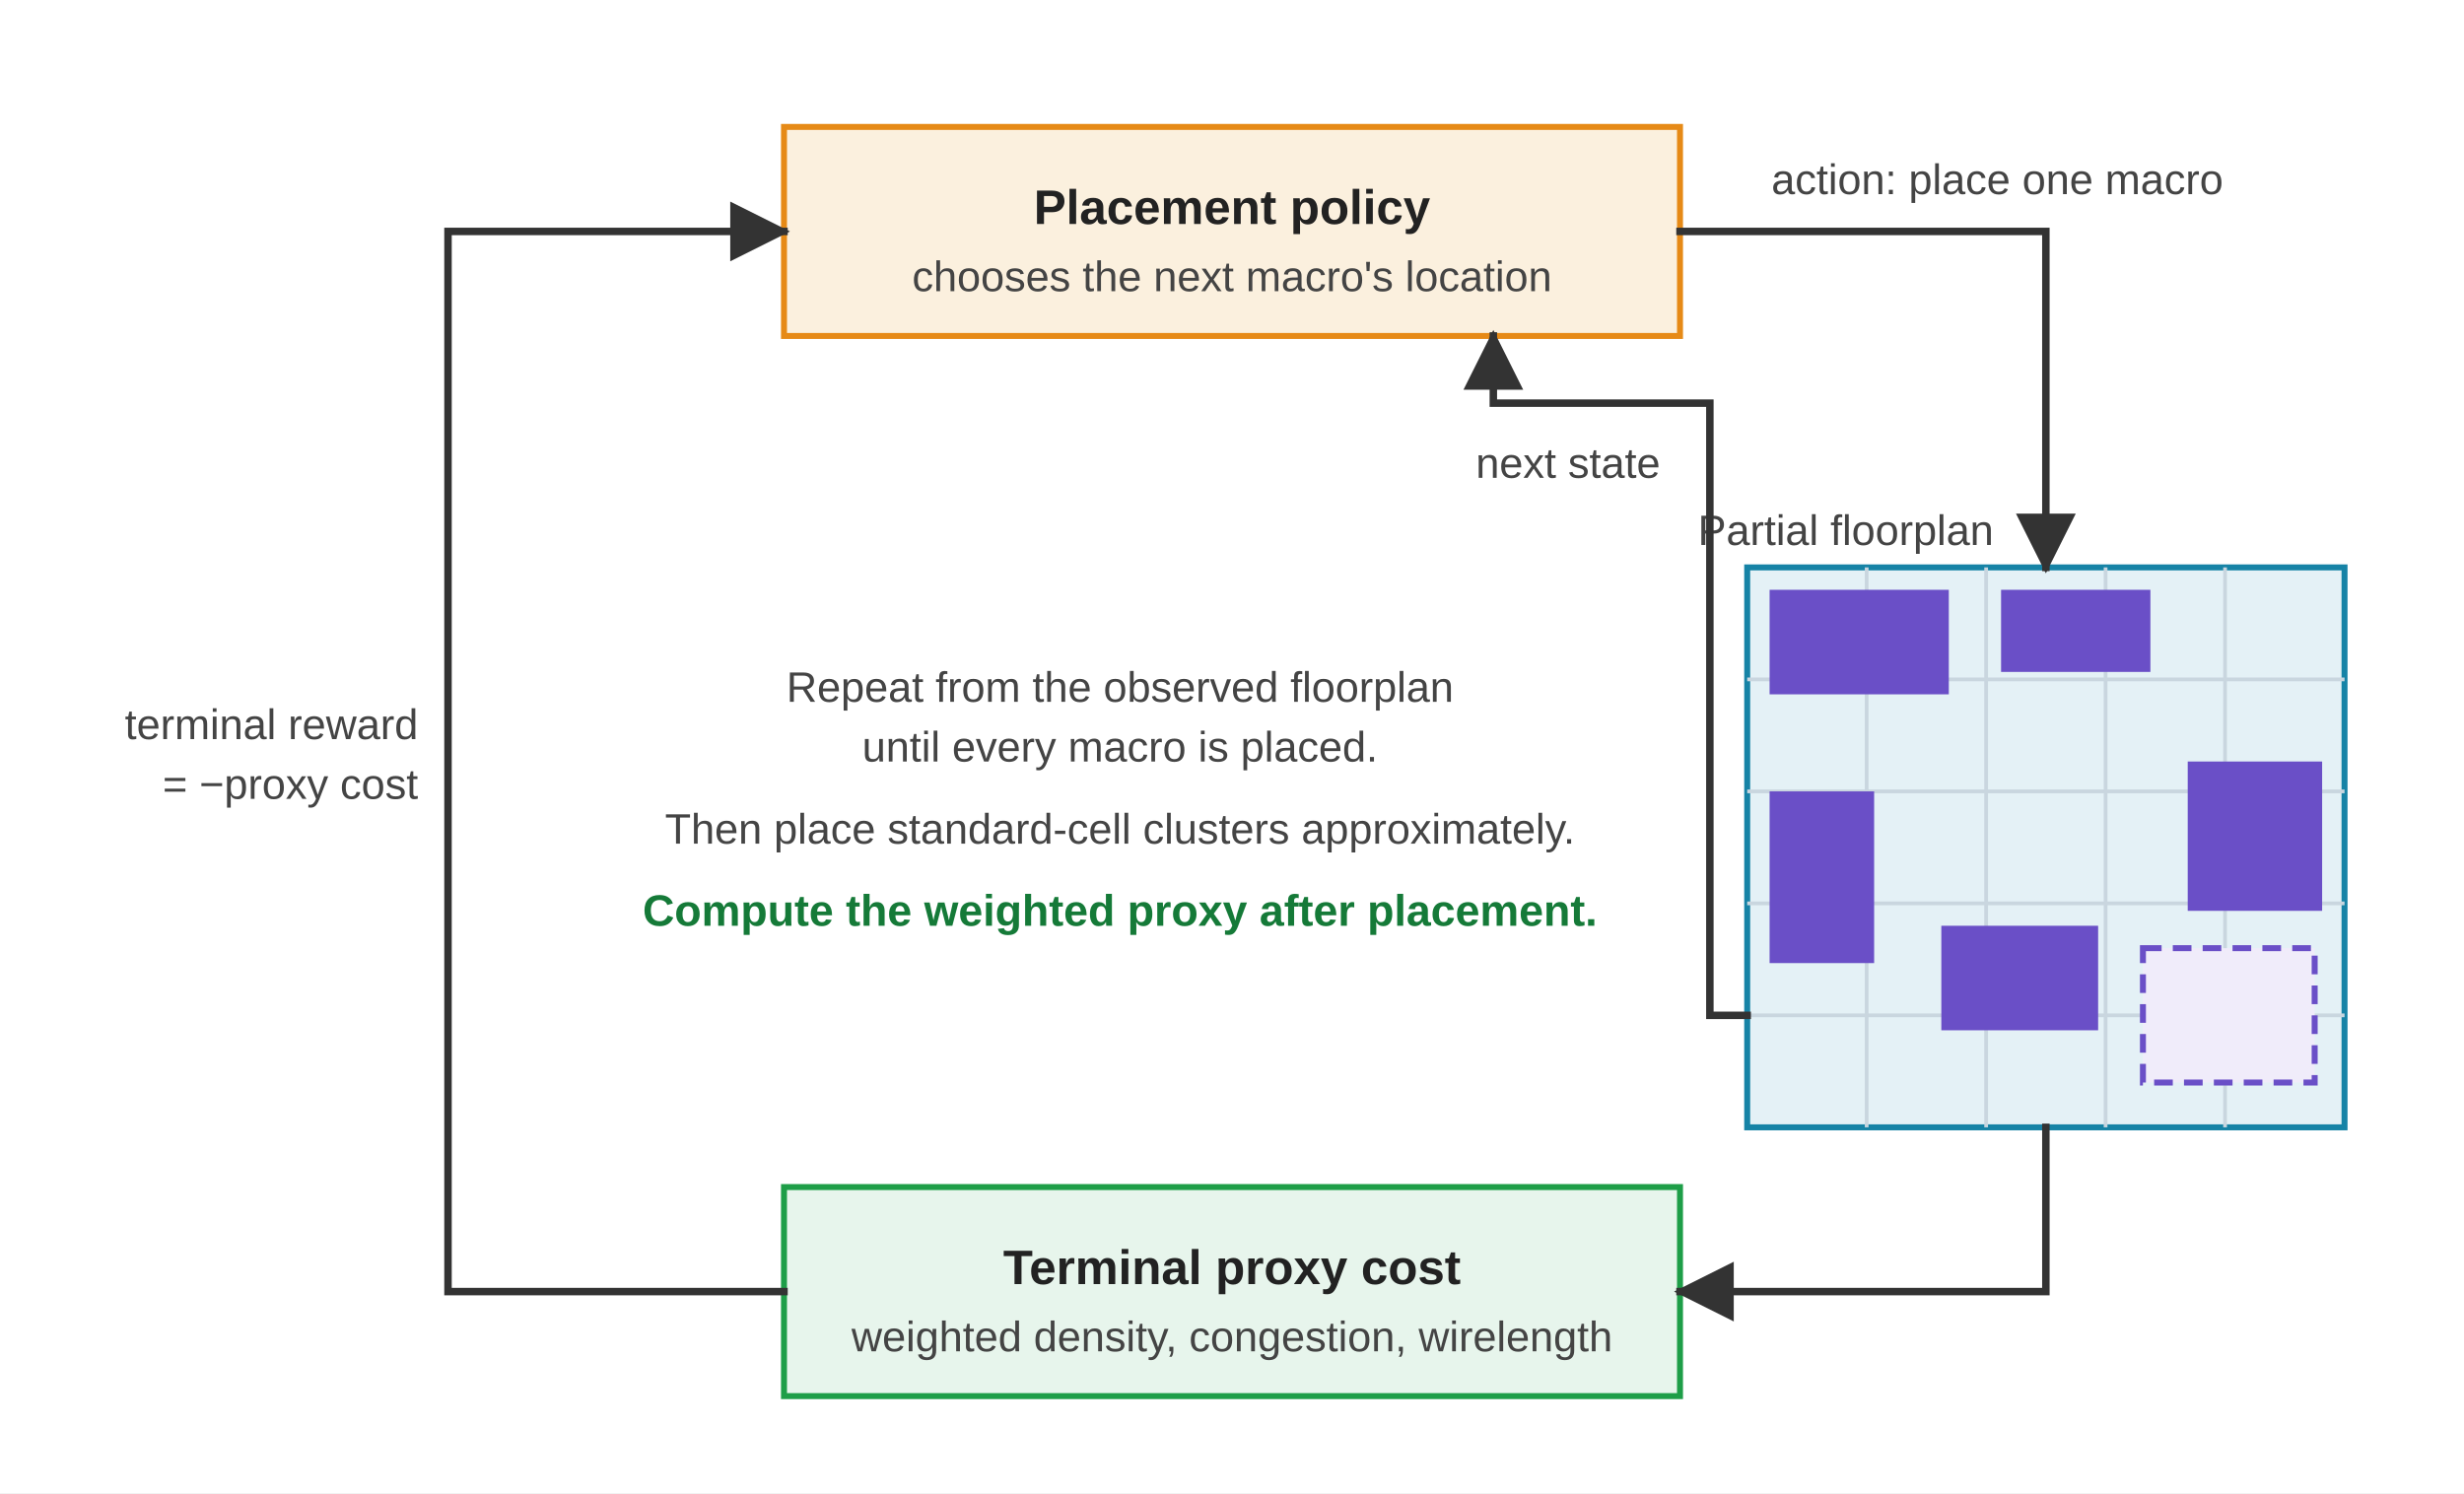
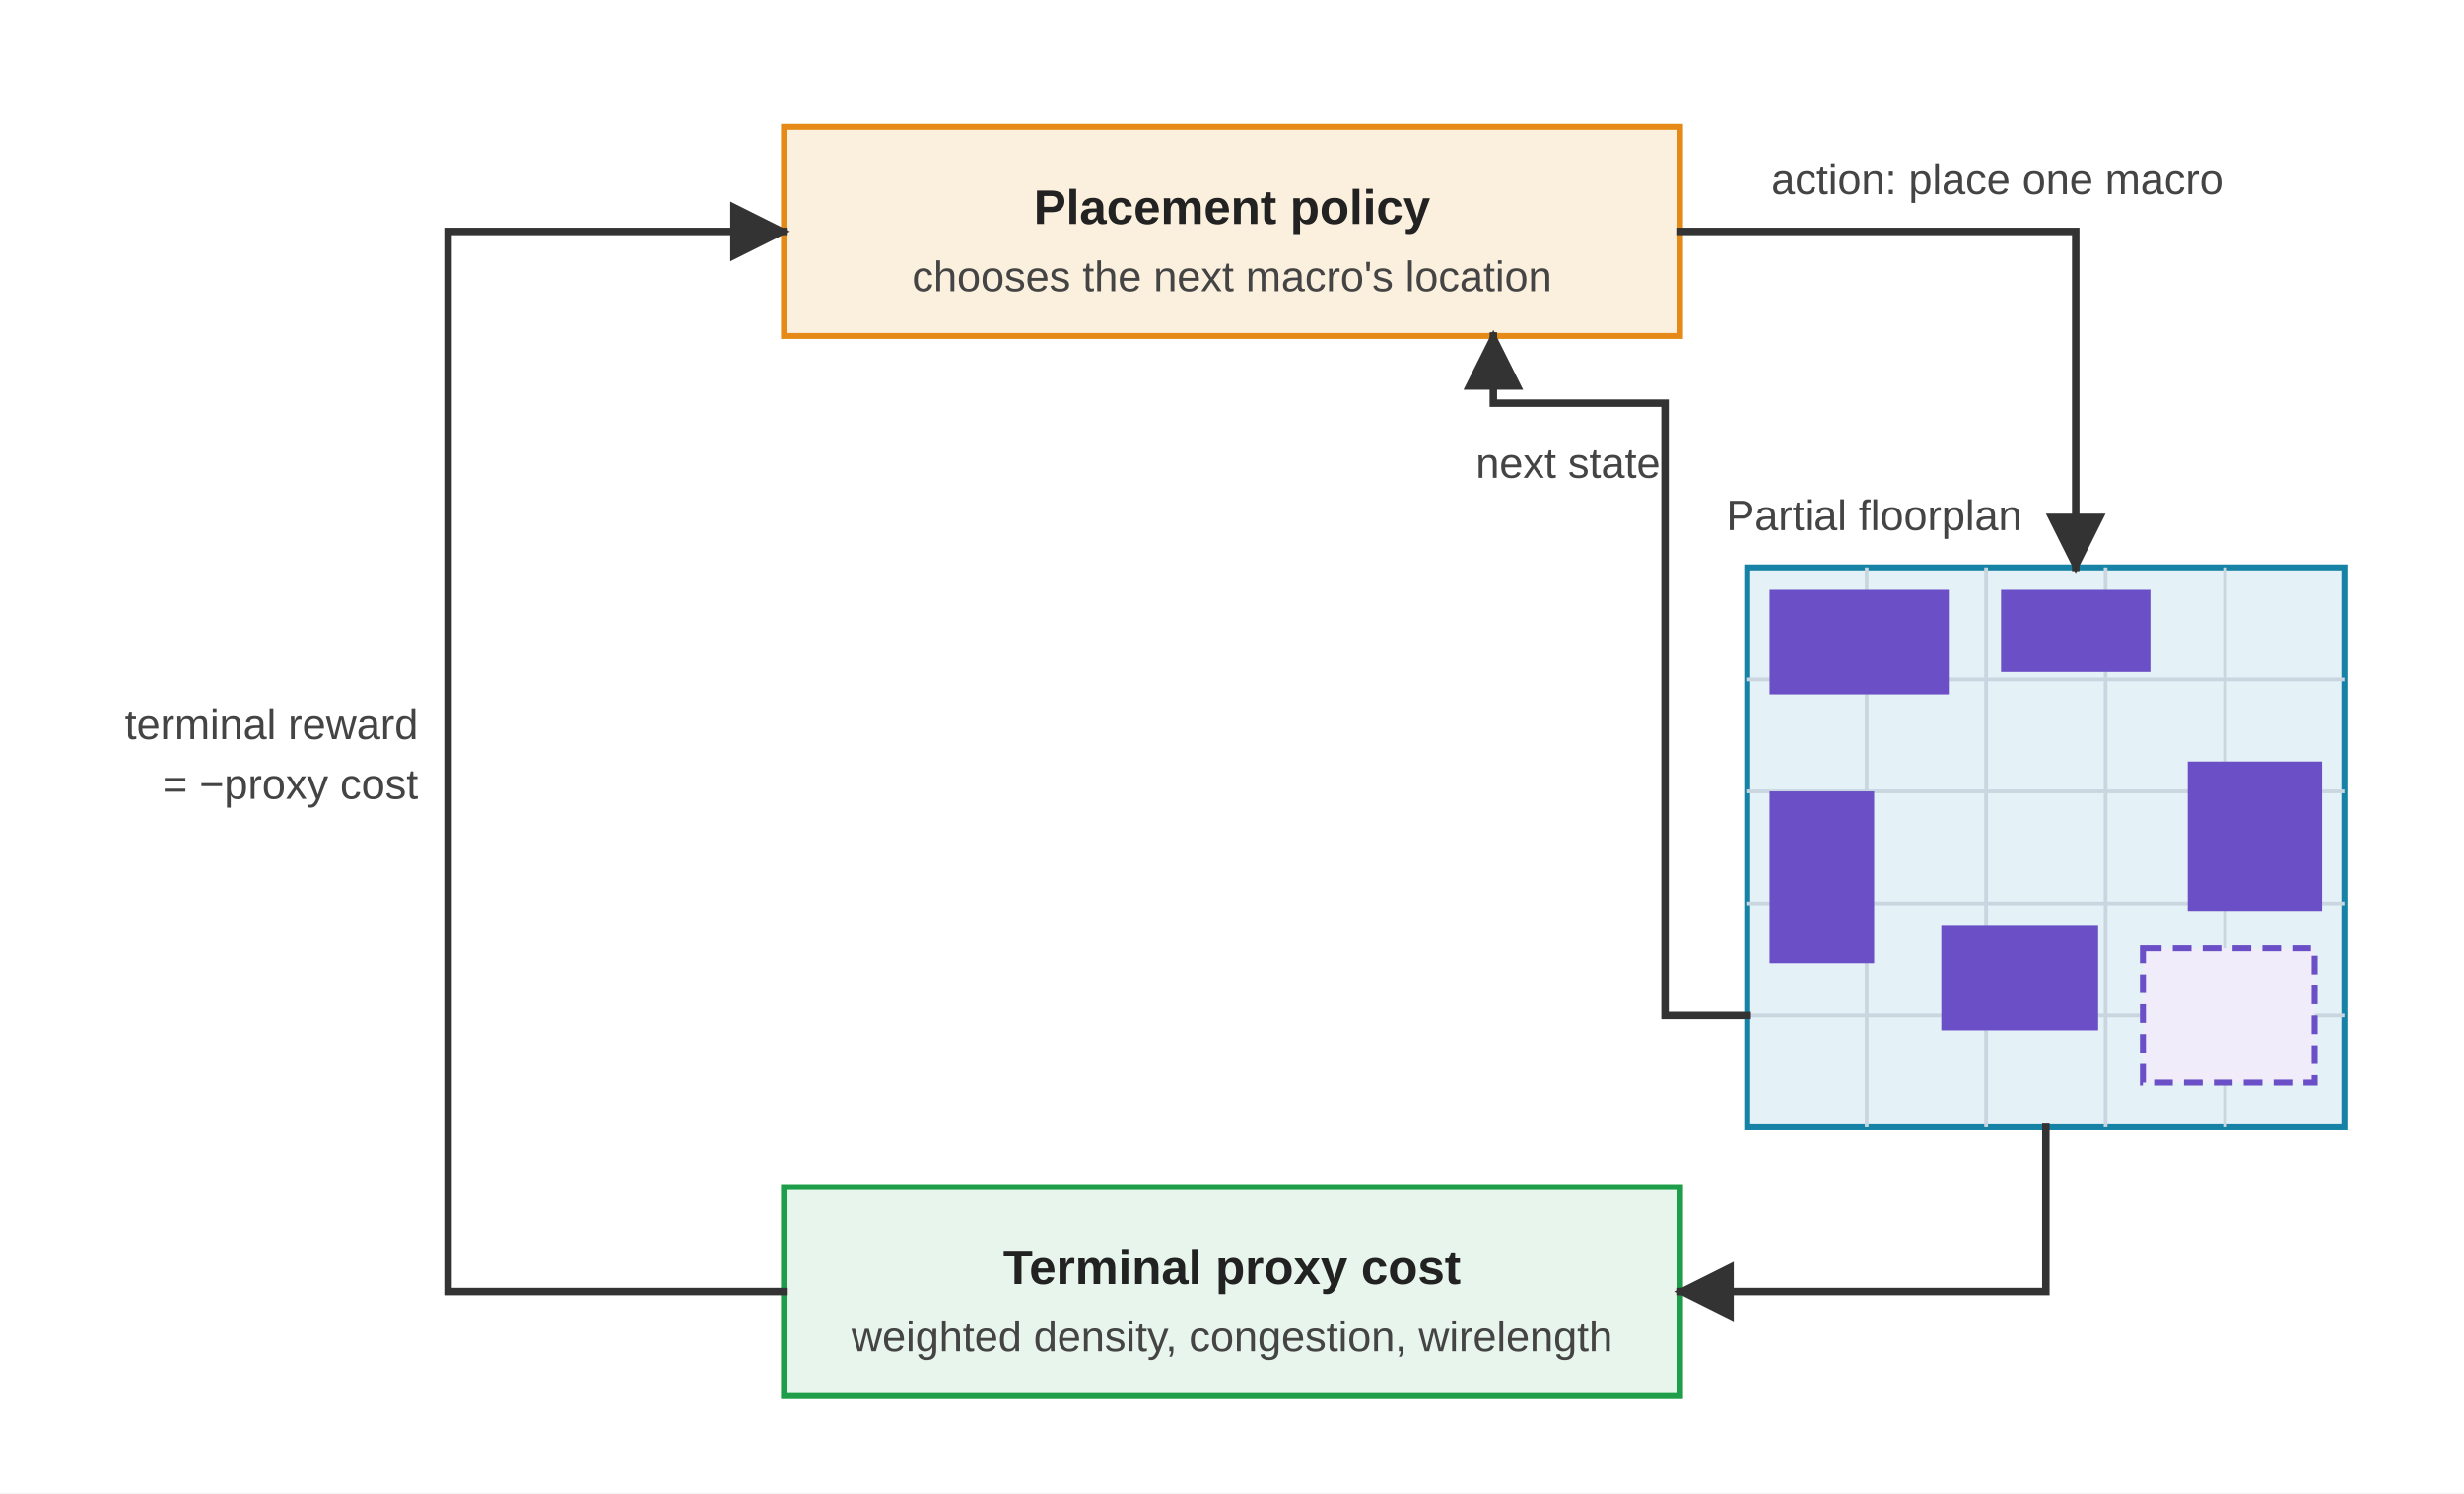
<svg xmlns="http://www.w3.org/2000/svg" viewBox="0 0 660 400" role="img">
  <defs>
    <marker id="arrow" viewBox="0 0 10 10" refX="9" refY="5" markerWidth="8" markerHeight="8" orient="auto">
      <path d="M 0 0 L 10 5 L 0 10 z" fill="#333333" />
    </marker>
    <style>
      .font { font-family: Arial, Helvetica, sans-serif; }
      .label { font-size: 13px; font-weight: 700; fill: #222222; }
      .small { font-size: 11.4px; fill: #444444; }
      .cap { font-size: 11.4px; fill: #444444; }
      .note { font-size: 11.8px; font-weight: 700; fill: #157A38; }
      .policy { fill: #FBF0DE; stroke: #E68A17; stroke-width: 1.6; }
      .canvas { fill: #E4F1F6; stroke: #1683A6; stroke-width: 1.6; }
      .feedback { fill: #E7F5EC; stroke: #1E9E48; stroke-width: 1.6; }
      .macro { fill: #6A4FC7; }
      .macro-next { fill: #F0ECFA; stroke: #6A4FC7; stroke-width: 1.6; stroke-dasharray: 5 3; }
      .grid { stroke: #C9D6DF; stroke-width: 1; }
      .arrow { stroke: #333333; stroke-width: 2; fill: none; stroke-linecap: square; stroke-linejoin: miter; }
    </style>
  </defs>
  <rect width="660" height="400" fill="#FFFFFF" />
  <g class="font">
    <rect class="policy" x="210" y="34" width="240" height="56" />
    <text class="label" x="330" y="60" text-anchor="middle">Placement policy</text>
    <text class="small" x="330" y="78" text-anchor="middle">chooses the next macro's location</text>
-     <text class="small" x="534" y="146" text-anchor="end">Partial floorplan</text>
+     <text class="small" x="502" y="142" text-anchor="middle">Partial floorplan</text>
    <rect class="canvas" x="468" y="152" width="160" height="150" />
    <line class="grid" x1="500" y1="152" x2="500" y2="302" />
    <line class="grid" x1="532" y1="152" x2="532" y2="302" />
    <line class="grid" x1="564" y1="152" x2="564" y2="302" />
    <line class="grid" x1="596" y1="152" x2="596" y2="302" />
    <line class="grid" x1="468" y1="182" x2="628" y2="182" />
    <line class="grid" x1="468" y1="212" x2="628" y2="212" />
    <line class="grid" x1="468" y1="242" x2="628" y2="242" />
    <line class="grid" x1="468" y1="272" x2="628" y2="272" />
    <rect class="macro" x="474" y="158" width="48" height="28" />
    <rect class="macro" x="536" y="158" width="40" height="22" />
    <rect class="macro" x="474" y="212" width="28" height="46" />
    <rect class="macro" x="586" y="204" width="36" height="40" />
    <rect class="macro" x="520" y="248" width="42" height="28" />
    <rect class="macro-next" x="574" y="254" width="46" height="36" />
    <rect class="feedback" x="210" y="318" width="240" height="56" />
    <text class="label" x="330" y="344" text-anchor="middle">Terminal proxy cost</text>
    <text class="small" x="330" y="362" text-anchor="middle">weighted density, congestion, wirelength</text>
-     <path class="arrow" d="M 450 62 H 548 V 152" marker-end="url(#arrow)" />
+     <path class="arrow" d="M 450 62 H 556 V 152" marker-end="url(#arrow)" />
    <text class="cap" x="535" y="52" text-anchor="middle">action: place one macro</text>
-     <path class="arrow" d="M 468 272 H 458 V 108 H 400 V 90" marker-end="url(#arrow)" />
+     <path class="arrow" d="M 468 272 H 446 V 108 H 400 V 90" marker-end="url(#arrow)" />
    <text class="cap" x="420" y="128" text-anchor="middle">next state</text>
    <path class="arrow" d="M 548 302 V 346 H 450" marker-end="url(#arrow)" />
    <path class="arrow" d="M 210 346 H 120 V 62 H 210" marker-end="url(#arrow)" />
    <text class="cap" x="112" y="198" text-anchor="end">terminal reward</text>
    <text class="cap" x="112" y="214" text-anchor="end">= −proxy cost</text>
-     <text class="small" x="300" y="188" text-anchor="middle">Repeat from the observed floorplan</text>
-     <text class="small" x="300" y="204" text-anchor="middle">until every macro is placed.</text>
-     <text class="small" x="300" y="226" text-anchor="middle">Then place standard-cell clusters approximately.</text>
-     <text class="note" x="300" y="248" text-anchor="middle">Compute the weighted proxy after placement.</text>
  </g>
</svg>
